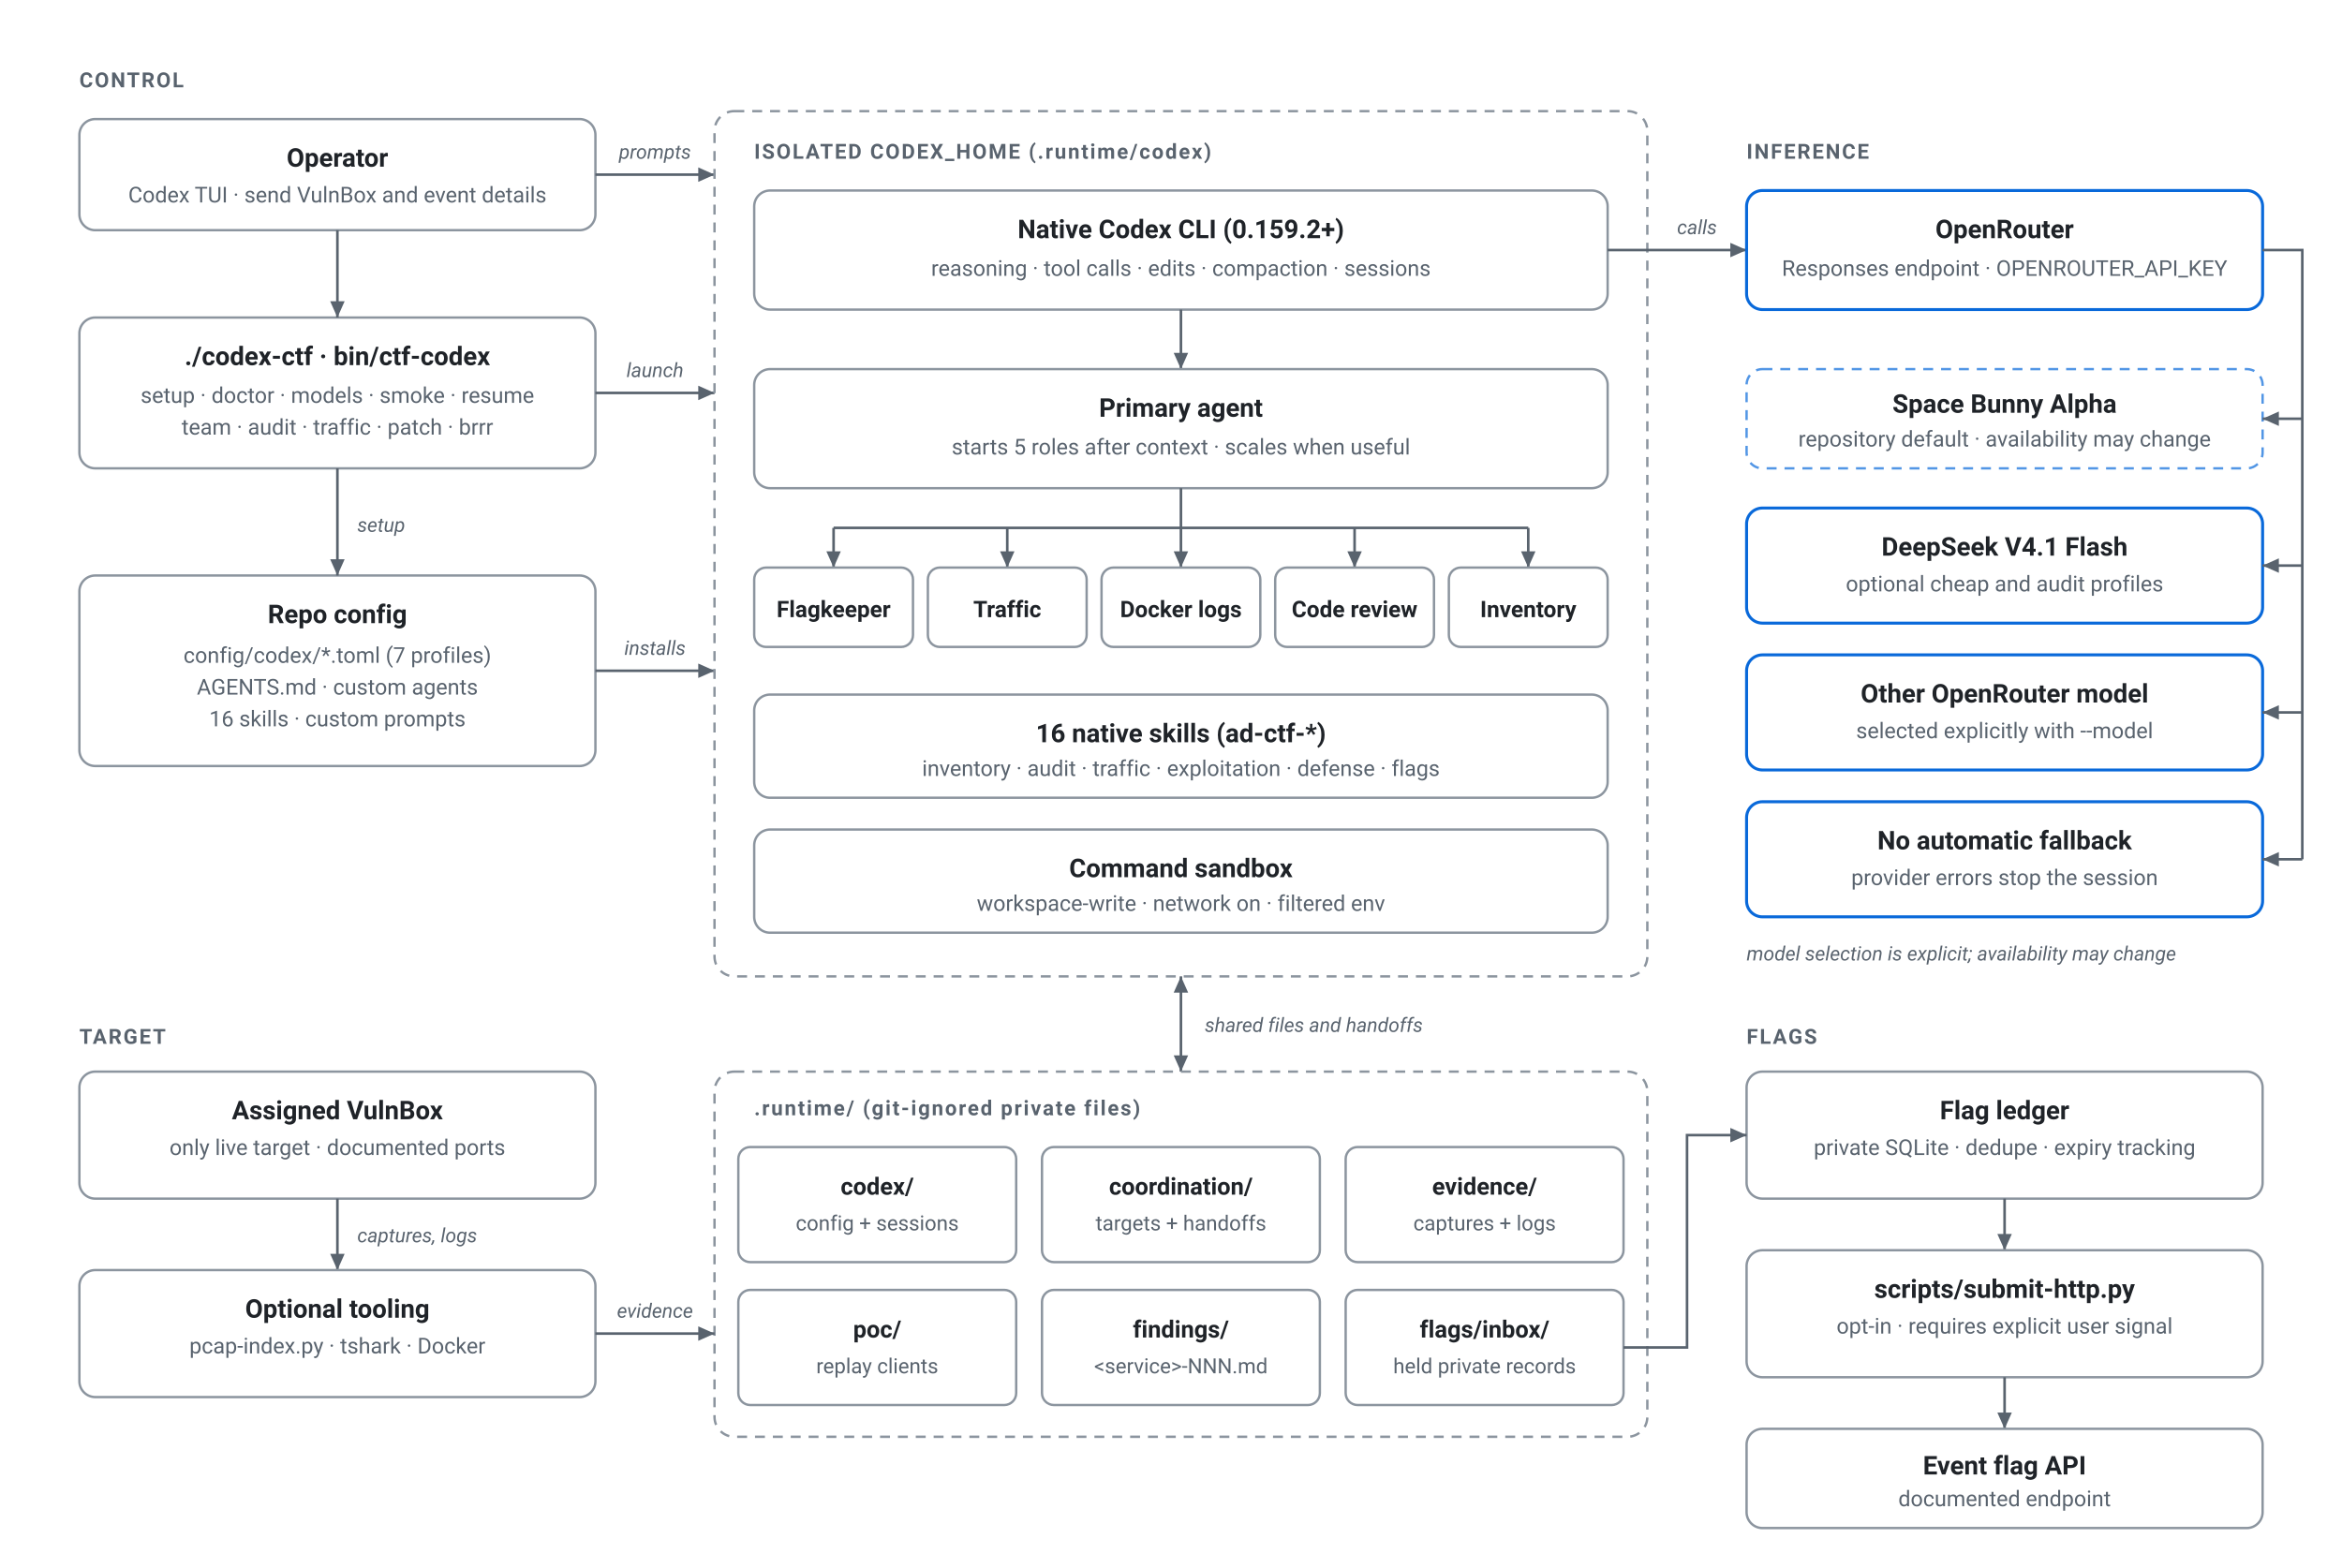
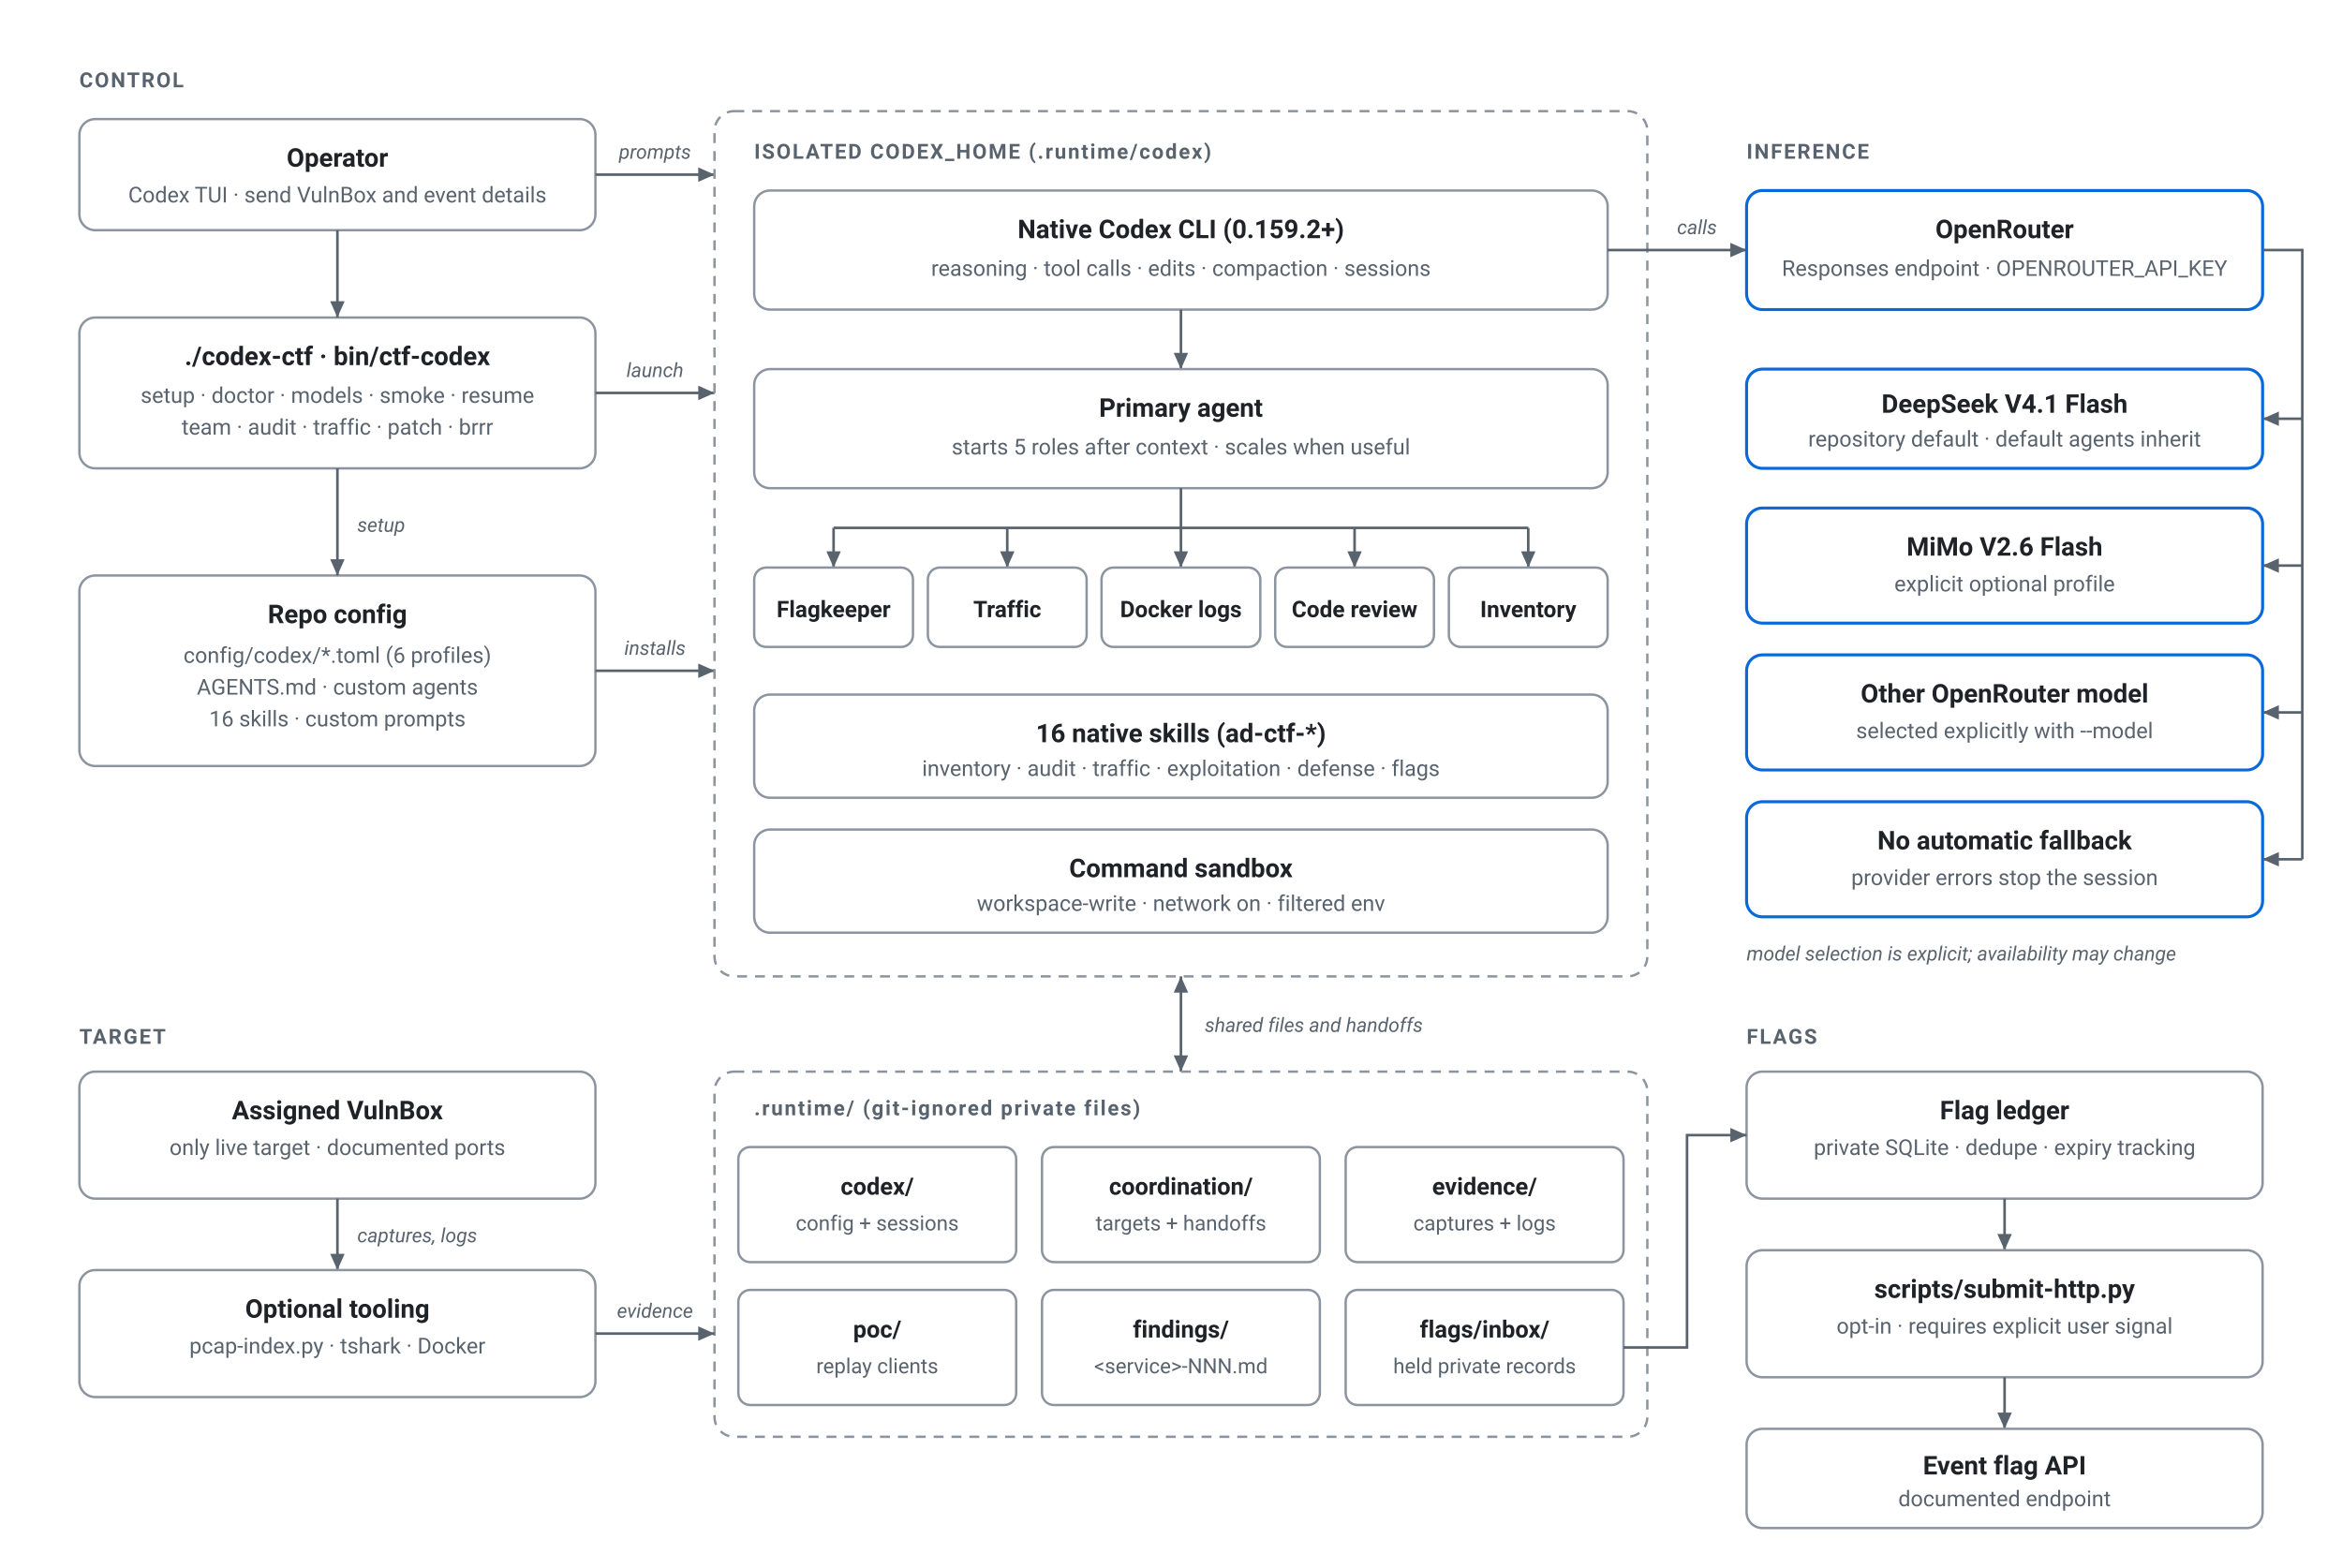
<svg xmlns="http://www.w3.org/2000/svg" viewBox="0 0 1180 790" width="1180" height="790" font-family="-apple-system, BlinkMacSystemFont, 'Segoe UI', Roboto, Helvetica, Arial, sans-serif">
  <style>
.t{fill:#1f2328;font-size:13px;font-weight:600}
.s{fill:#59636e;font-size:11px}
.l{fill:#59636e;font-size:10px;font-style:italic}
.h{fill:#59636e;font-size:10.5px;font-weight:600;letter-spacing:.08em}
.b{fill:none;stroke:#8c959f;stroke-width:1.2}
.c{fill:none;stroke:#8c959f;stroke-width:1.2;stroke-dasharray:5 4}
.a{fill:none;stroke:#59636e;stroke-width:1.3}
.m{fill:none;stroke:#0969da;stroke-width:1.5}
.md{fill:none;stroke:#0969da;stroke-width:1.2;stroke-dasharray:5 4;opacity:.7}
.ah{fill:#59636e}
@media (prefers-color-scheme: dark){
.t{fill:#e6edf3}
.s,.l,.h{fill:#9198a1}
.b,.c{stroke:#6e7681}
.a{stroke:#9198a1}
.ah{fill:#9198a1}
.m,.md{stroke:#4493f8}
}
</style>
  <defs>
    <marker id="ar" viewBox="0 0 10 10" refX="9" refY="5" markerWidth="7" markerHeight="7" orient="auto-start-reverse">
      <path d="M0 1L9 5L0 9z" class="ah" />
    </marker>
  </defs>
  <text class="h" x="40" y="44">CONTROL</text>
  <text class="h" x="880" y="80">INFERENCE</text>
  <text class="h" x="40" y="526">TARGET</text>
  <text class="h" x="880" y="526">FLAGS</text>
  <rect class="b" x="40" y="60" width="260" height="56" rx="8" />
  <text class="t" x="170" y="84" text-anchor="middle">Operator</text>
  <text class="s" x="170" y="102" text-anchor="middle">Codex TUI · send VulnBox and event details</text>
  <rect class="b" x="40" y="160" width="260" height="76" rx="8" />
  <text class="t" x="170" y="184" text-anchor="middle">./codex-ctf  ·  bin/ctf-codex</text>
  <text class="s" x="170" y="203" text-anchor="middle">setup · doctor · models · smoke · resume</text>
  <text class="s" x="170" y="219" text-anchor="middle">team · audit · traffic · patch · brrr</text>
  <rect class="b" x="40" y="290" width="260" height="96" rx="8" />
  <text class="t" x="170" y="314" text-anchor="middle">Repo config</text>
-   <text class="s" x="170" y="334" text-anchor="middle">config/codex/*.toml (7 profiles)</text>
+   <text class="s" x="170" y="334" text-anchor="middle">config/codex/*.toml (6 profiles)</text>
  <text class="s" x="170" y="350" text-anchor="middle">AGENTS.md · custom agents</text>
  <text class="s" x="170" y="366" text-anchor="middle">16 skills · custom prompts</text>
  <path class="a" d="M170 116V160" marker-end="url(#ar)" />
  <path class="a" d="M170 236V290" marker-end="url(#ar)" />
  <text class="l" x="180" y="268">setup</text>
  <path class="a" d="M300 88H360" marker-end="url(#ar)" />
  <text class="l" x="330" y="80" text-anchor="middle">prompts</text>
  <path class="a" d="M300 198H360" marker-end="url(#ar)" />
  <text class="l" x="330" y="190" text-anchor="middle">launch</text>
  <path class="a" d="M300 338H360" marker-end="url(#ar)" />
  <text class="l" x="330" y="330" text-anchor="middle">installs</text>
  <rect class="c" x="360" y="56" width="470" height="436" rx="10" />
  <text class="h" x="380" y="80">ISOLATED CODEX_HOME (.runtime/codex)</text>
  <rect class="b" x="380" y="96" width="430" height="60" rx="8" />
  <text class="t" x="595" y="120" text-anchor="middle">Native Codex CLI (0.159.2+)</text>
  <text class="s" x="595" y="139" text-anchor="middle">reasoning · tool calls · edits · compaction · sessions</text>
  <path class="a" d="M595 156V186" marker-end="url(#ar)" />
  <rect class="b" x="380" y="186" width="430" height="60" rx="8" />
  <text class="t" x="595" y="210" text-anchor="middle">Primary agent</text>
  <text class="s" x="595" y="229" text-anchor="middle">starts 5 roles after context · scales when useful</text>
  <path class="a" d="M595 246V266M420 266H770" />
  <path class="a" d="M420 266V286" marker-end="url(#ar)" />
  <path class="a" d="M507.5 266V286" marker-end="url(#ar)" />
  <path class="a" d="M595 266V286" marker-end="url(#ar)" />
  <path class="a" d="M682.5 266V286" marker-end="url(#ar)" />
  <path class="a" d="M770 266V286" marker-end="url(#ar)" />
  <rect class="b" x="380" y="286" width="80" height="40" rx="6" />
  <text class="t" x="420" y="311" text-anchor="middle" style="font-size:11.5px">Flagkeeper</text>
  <rect class="b" x="467.5" y="286" width="80" height="40" rx="6" />
  <text class="t" x="507.5" y="311" text-anchor="middle" style="font-size:11.5px">Traffic</text>
  <rect class="b" x="555" y="286" width="80" height="40" rx="6" />
  <text class="t" x="595" y="311" text-anchor="middle" style="font-size:11.5px">Docker logs</text>
  <rect class="b" x="642.5" y="286" width="80" height="40" rx="6" />
  <text class="t" x="682.5" y="311" text-anchor="middle" style="font-size:11.5px">Code review</text>
  <rect class="b" x="730" y="286" width="80" height="40" rx="6" />
  <text class="t" x="770" y="311" text-anchor="middle" style="font-size:11.5px">Inventory</text>
  <rect class="b" x="380" y="350" width="430" height="52" rx="8" />
  <text class="t" x="595" y="374" text-anchor="middle">16 native skills (ad-ctf-*)</text>
  <text class="s" x="595" y="391" text-anchor="middle">inventory · audit · traffic · exploitation · defense · flags</text>
  <rect class="b" x="380" y="418" width="430" height="52" rx="8" />
  <text class="t" x="595" y="442" text-anchor="middle">Command sandbox</text>
  <text class="s" x="595" y="459" text-anchor="middle">workspace-write · network on · filtered env</text>
  <path class="a" d="M810 126H880" marker-end="url(#ar)" />
  <text class="l" x="855" y="118" text-anchor="middle">calls</text>
  <rect class="m" x="880" y="96" width="260" height="60" rx="8" />
  <text class="t" x="1010" y="120" text-anchor="middle">OpenRouter</text>
  <text class="s" x="1010" y="139" text-anchor="middle">Responses endpoint · OPENROUTER_API_KEY</text>
-   <rect class="md" x="880" y="186" width="260" height="50" rx="8" />
-   <text class="t" x="1010" y="208" text-anchor="middle">Space Bunny Alpha</text>
-   <text class="s" x="1010" y="225" text-anchor="middle">repository default · availability may change</text>
+   <rect class="m" x="880" y="186" width="260" height="50" rx="8" />
+   <text class="t" x="1010" y="208" text-anchor="middle">DeepSeek V4.1 Flash</text>
+   <text class="s" x="1010" y="225" text-anchor="middle">repository default · default agents inherit</text>
  <rect class="m" x="880" y="256" width="260" height="58" rx="8" />
-   <text class="t" x="1010" y="280" text-anchor="middle">DeepSeek V4.1 Flash</text>
-   <text class="s" x="1010" y="298" text-anchor="middle">optional cheap and audit profiles</text>
+   <text class="t" x="1010" y="280" text-anchor="middle">MiMo V2.6 Flash</text>
+   <text class="s" x="1010" y="298" text-anchor="middle">explicit optional profile</text>
  <rect class="m" x="880" y="330" width="260" height="58" rx="8" />
  <text class="t" x="1010" y="354" text-anchor="middle">Other OpenRouter model</text>
  <text class="s" x="1010" y="372" text-anchor="middle">selected explicitly with --model</text>
  <rect class="m" x="880" y="404" width="260" height="58" rx="8" />
  <text class="t" x="1010" y="428" text-anchor="middle">No automatic fallback</text>
  <text class="s" x="1010" y="446" text-anchor="middle">provider errors stop the session</text>
  <path class="a" d="M1140 126H1160V433" />
  <path class="a" d="M1160 211H1140" marker-end="url(#ar)" />
  <path class="a" d="M1160 285H1140" marker-end="url(#ar)" />
  <path class="a" d="M1160 359H1140" marker-end="url(#ar)" />
  <path class="a" d="M1160 433H1140" marker-end="url(#ar)" />
  <text class="l" x="880" y="484">model selection is explicit; availability may change</text>
  <path class="a" d="M595 492V540" marker-start="url(#ar)" marker-end="url(#ar)" />
  <text class="l" x="607" y="520">shared files and handoffs</text>
  <rect class="c" x="360" y="540" width="470" height="184" rx="10" />
  <text class="h" x="380" y="562">.runtime/ (git-ignored private files)</text>
  <rect class="b" x="372" y="578" width="140" height="58" rx="6" />
  <text class="t" x="442" y="602" text-anchor="middle" style="font-size:12px">codex/</text>
  <text class="s" x="442" y="620" text-anchor="middle" style="font-size:10.5px">config + sessions</text>
  <rect class="b" x="525" y="578" width="140" height="58" rx="6" />
  <text class="t" x="595" y="602" text-anchor="middle" style="font-size:12px">coordination/</text>
  <text class="s" x="595" y="620" text-anchor="middle" style="font-size:10.5px">targets + handoffs</text>
  <rect class="b" x="678" y="578" width="140" height="58" rx="6" />
  <text class="t" x="748" y="602" text-anchor="middle" style="font-size:12px">evidence/</text>
  <text class="s" x="748" y="620" text-anchor="middle" style="font-size:10.5px">captures + logs</text>
  <rect class="b" x="372" y="650" width="140" height="58" rx="6" />
  <text class="t" x="442" y="674" text-anchor="middle" style="font-size:12px">poc/</text>
  <text class="s" x="442" y="692" text-anchor="middle" style="font-size:10.5px">replay clients</text>
  <rect class="b" x="525" y="650" width="140" height="58" rx="6" />
  <text class="t" x="595" y="674" text-anchor="middle" style="font-size:12px">findings/</text>
  <text class="s" x="595" y="692" text-anchor="middle" style="font-size:10.5px">&lt;service&gt;-NNN.md</text>
  <rect class="b" x="678" y="650" width="140" height="58" rx="6" />
  <text class="t" x="748" y="674" text-anchor="middle" style="font-size:12px">flags/inbox/</text>
  <text class="s" x="748" y="692" text-anchor="middle" style="font-size:10.5px">held private records</text>
  <rect class="b" x="40" y="540" width="260" height="64" rx="8" />
  <text class="t" x="170" y="564" text-anchor="middle">Assigned VulnBox</text>
  <text class="s" x="170" y="582" text-anchor="middle">only live target · documented ports</text>
  <path class="a" d="M170 604V640" marker-end="url(#ar)" />
  <text class="l" x="180" y="626">captures, logs</text>
  <rect class="b" x="40" y="640" width="260" height="64" rx="8" />
  <text class="t" x="170" y="664" text-anchor="middle">Optional tooling</text>
  <text class="s" x="170" y="682" text-anchor="middle">pcap-index.py · tshark · Docker</text>
  <path class="a" d="M300 672H360" marker-end="url(#ar)" />
  <text class="l" x="330" y="664" text-anchor="middle">evidence</text>
  <rect class="b" x="880" y="540" width="260" height="64" rx="8" />
  <text class="t" x="1010" y="564" text-anchor="middle">Flag ledger</text>
  <text class="s" x="1010" y="582" text-anchor="middle">private SQLite · dedupe · expiry tracking</text>
  <path class="a" d="M818 679H850V572H880" marker-end="url(#ar)" />
  <path class="a" d="M1010 604V630" marker-end="url(#ar)" />
  <rect class="b" x="880" y="630" width="260" height="64" rx="8" />
  <text class="t" x="1010" y="654" text-anchor="middle">scripts/submit-http.py</text>
  <text class="s" x="1010" y="672" text-anchor="middle">opt-in · requires explicit user signal</text>
  <path class="a" d="M1010 694V720" marker-end="url(#ar)" />
  <rect class="b" x="880" y="720" width="260" height="50" rx="8" />
  <text class="t" x="1010" y="743" text-anchor="middle">Event flag API</text>
  <text class="s" x="1010" y="759" text-anchor="middle">documented endpoint</text>
</svg>
